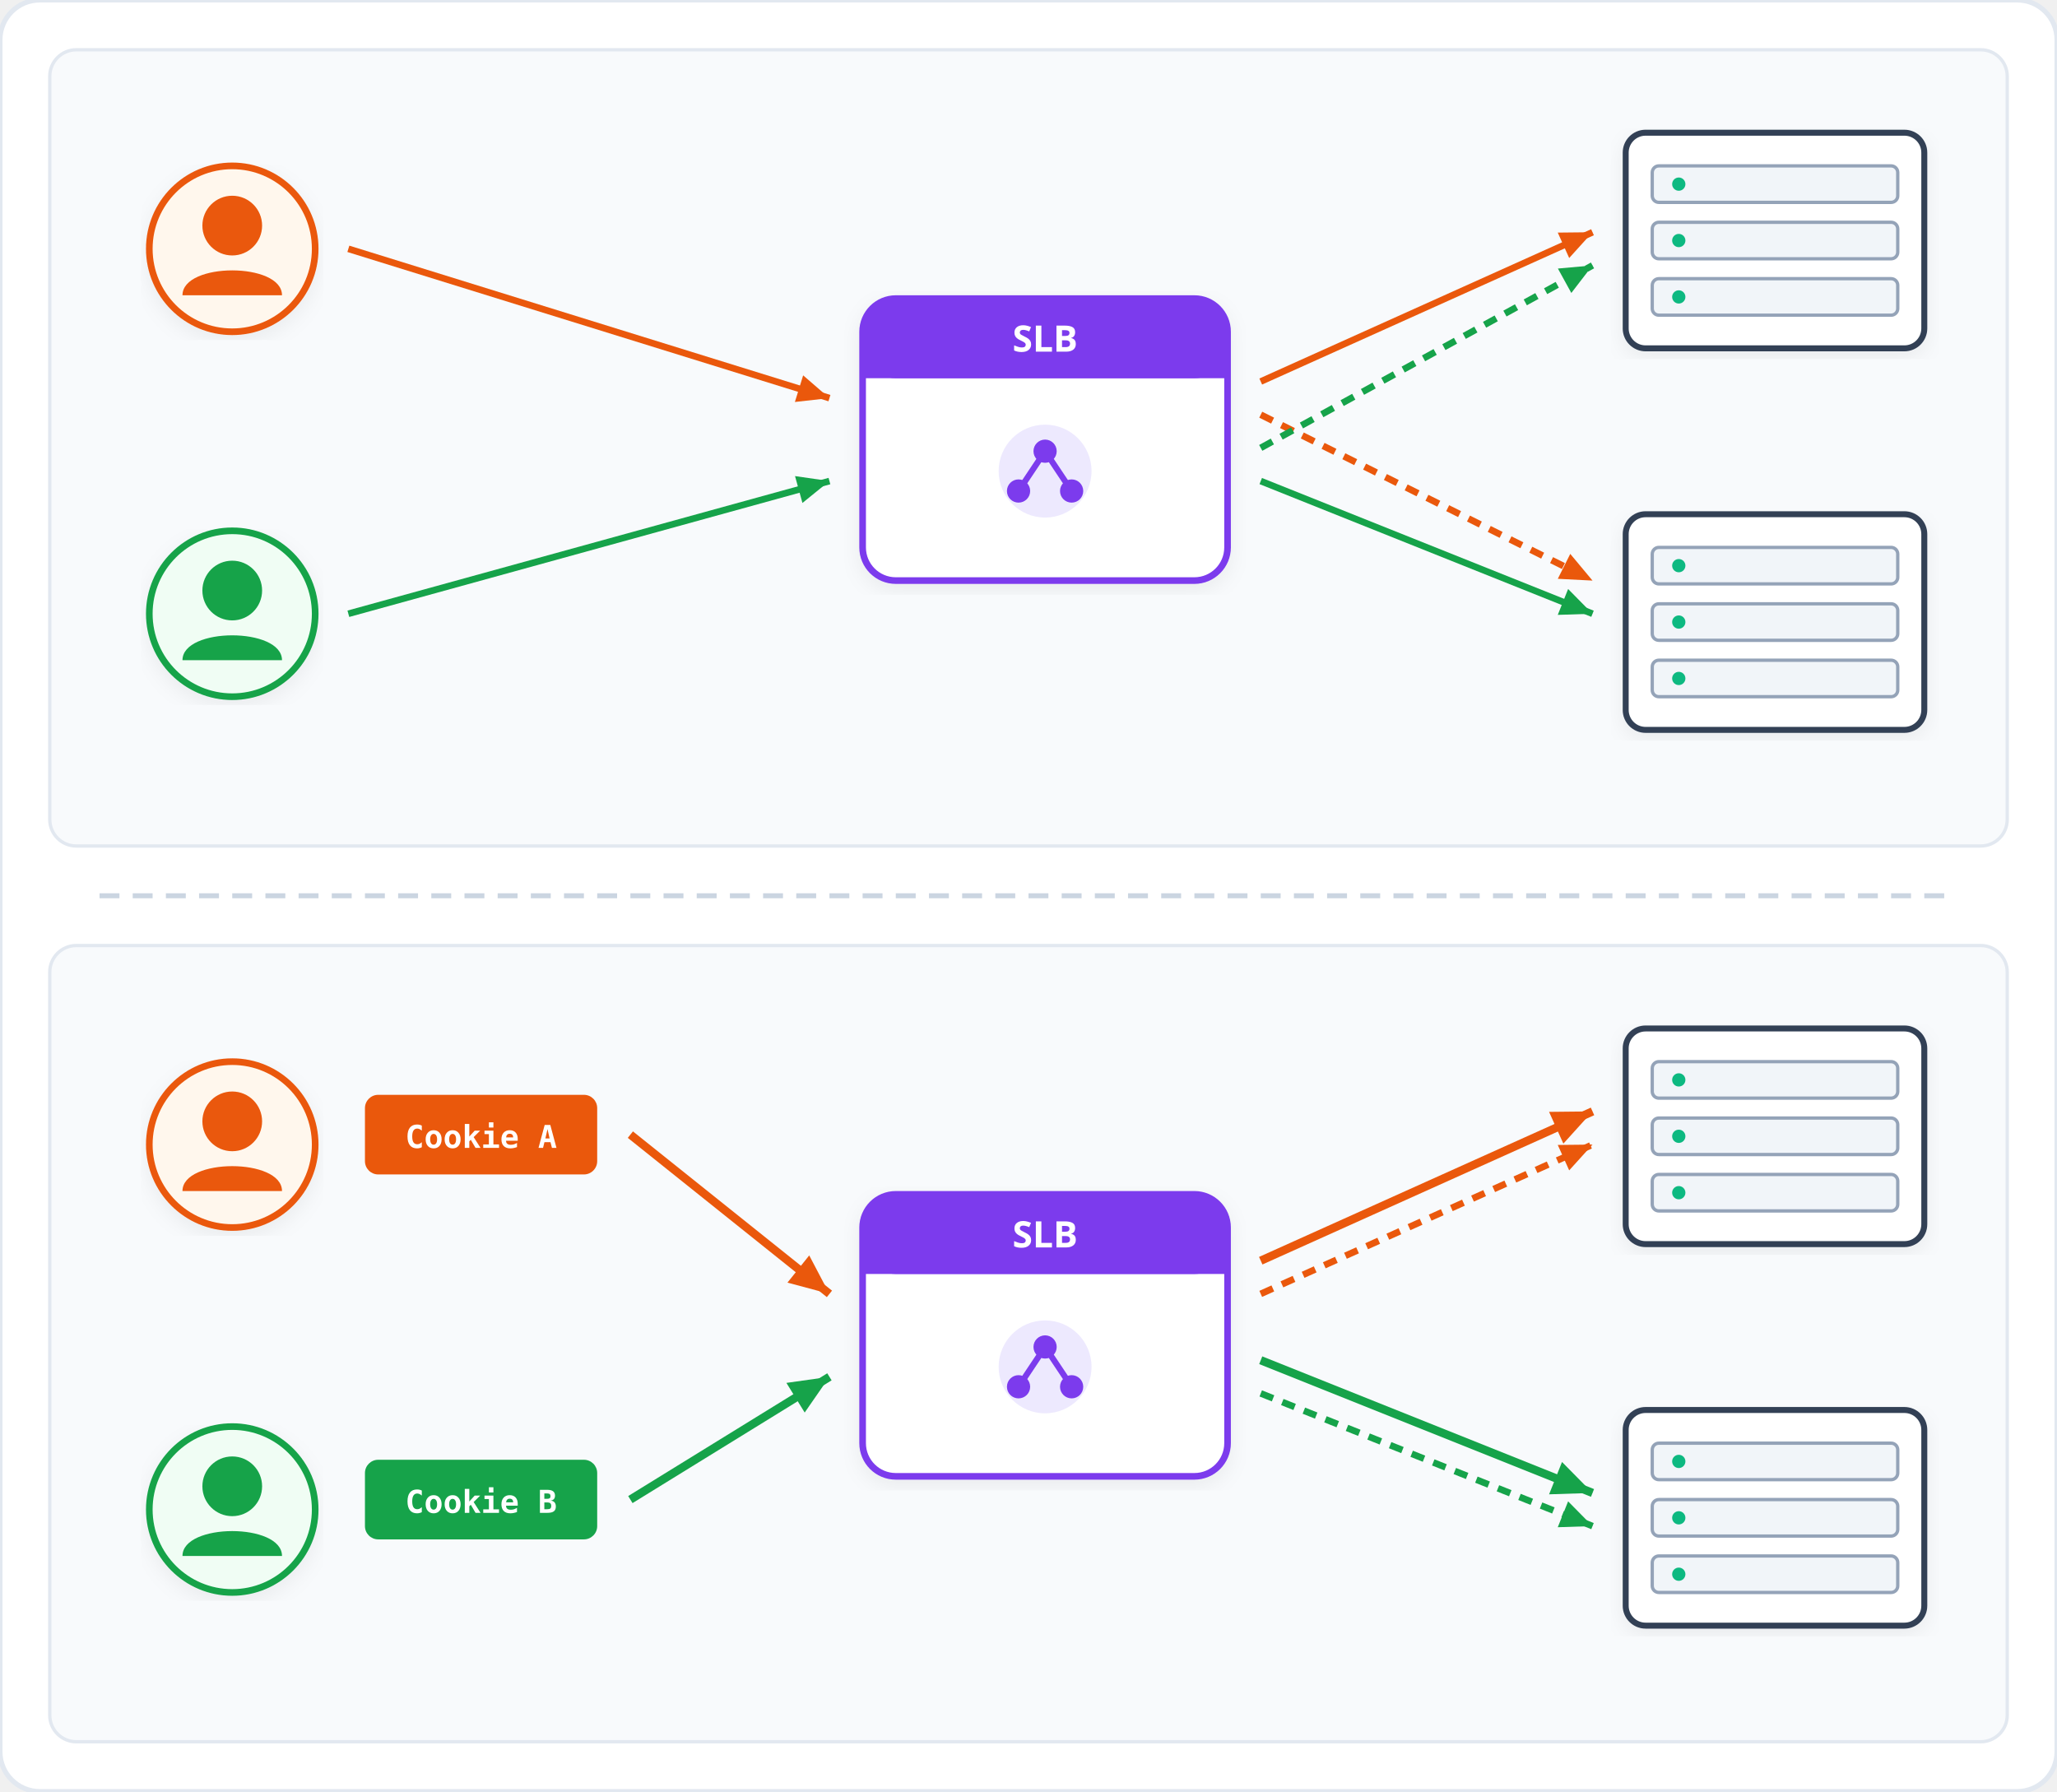
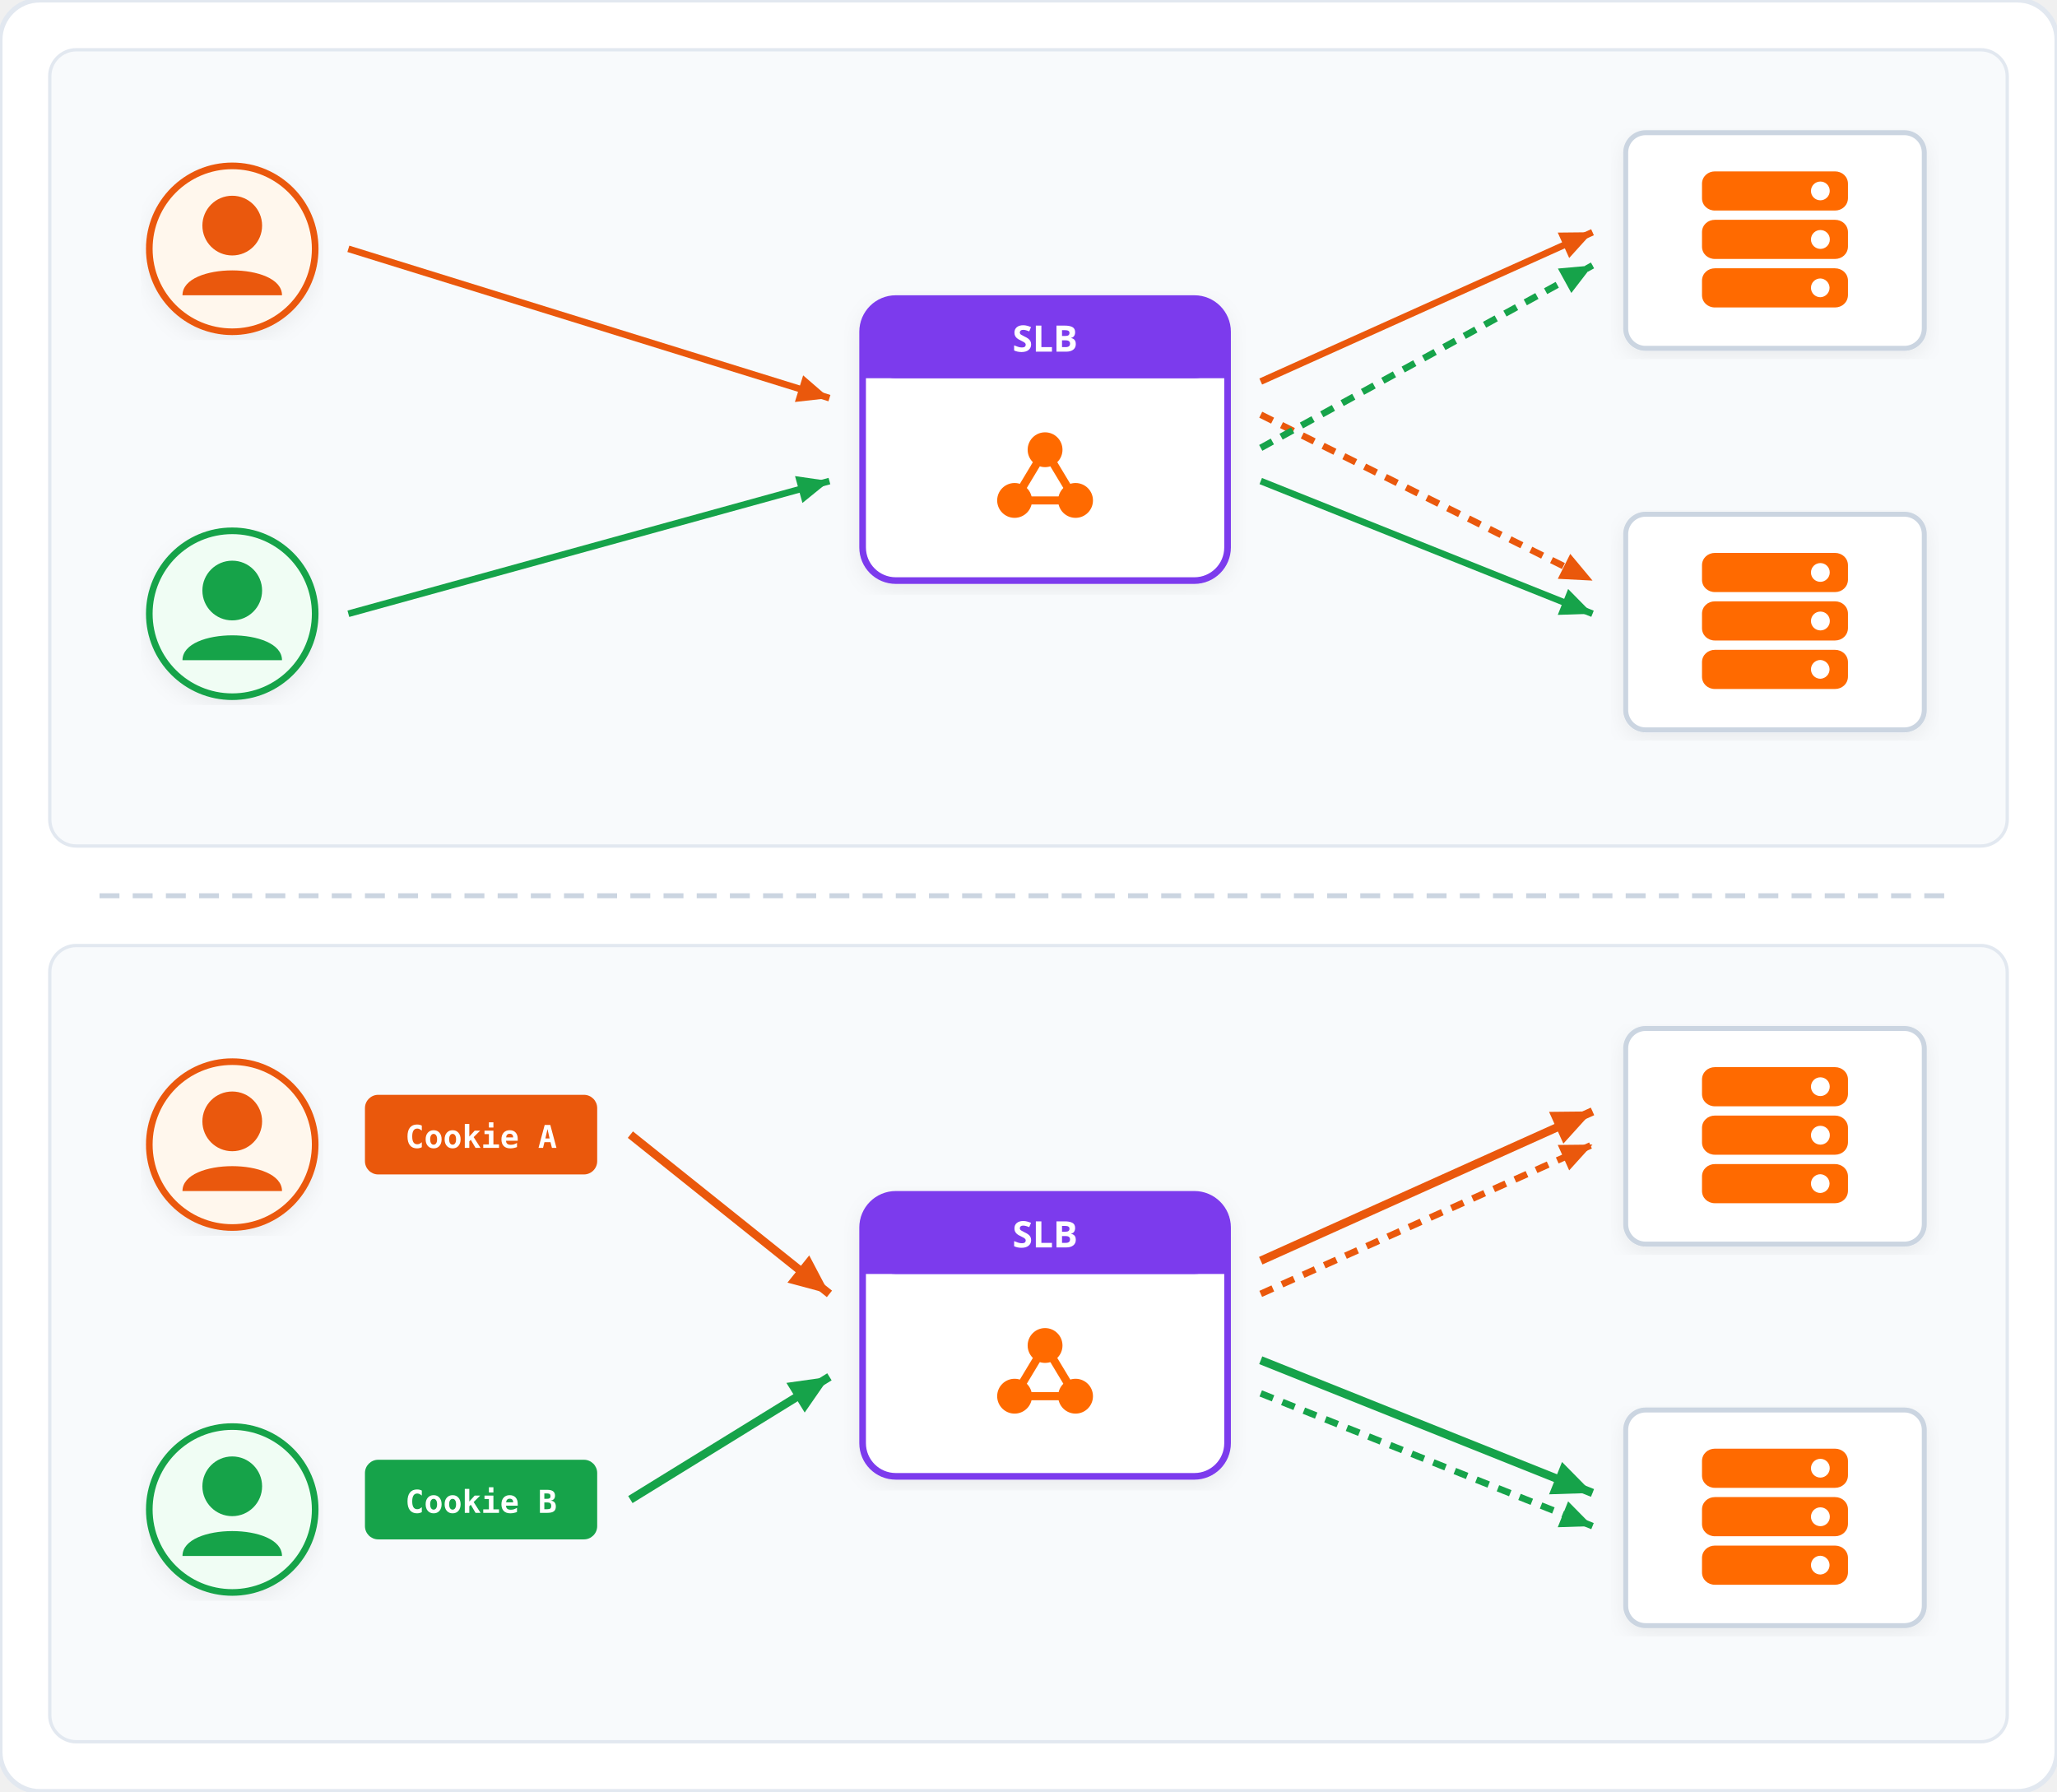
<svg xmlns="http://www.w3.org/2000/svg" viewBox="0 0 620 540" width="100%" height="100%">
  <defs>
    <marker id="arr-orange" viewBox="0 0 10 10" refX="8" refY="5" markerWidth="6" markerHeight="6" orient="auto-start-reverse">
      <path d="M 0 1.5 L 8 5 L 0 8.5 z" fill="#ea580c" />
    </marker>
    <marker id="arr-green" viewBox="0 0 10 10" refX="8" refY="5" markerWidth="6" markerHeight="6" orient="auto-start-reverse">
      <path d="M 0 1.5 L 8 5 L 0 8.5 z" fill="#16a34a" />
    </marker>
    <filter id="shadow-sess" x="-5%" y="-5%" width="110%" height="110%">
      <feDropShadow dx="0" dy="2" stdDeviation="3" flood-opacity="0.06" />
    </filter>
  </defs>
  <rect width="620" height="540" rx="12" fill="#ffffff" stroke="#e2e8f0" stroke-width="1.5" />
  <g transform="translate(15, 15)">
    <rect width="590" height="240" rx="8" fill="#f8fafc" stroke="#e2e8f0" stroke-width="1" />
    <g transform="translate(25, 30)" filter="url(#shadow-sess)">
      <circle cx="30" cy="30" r="25" fill="#fff7ed" stroke="#ea580c" stroke-width="2" />
      <circle cx="30" cy="23" r="9" fill="#ea580c" />
      <path d="M 15 44 C 15 34 45 34 45 44" fill="#ea580c" />
    </g>
    <g transform="translate(25, 140)" filter="url(#shadow-sess)">
      <circle cx="30" cy="30" r="25" fill="#f0fdf4" stroke="#16a34a" stroke-width="2" />
      <circle cx="30" cy="23" r="9" fill="#16a34a" />
      <path d="M 15 44 C 15 34 45 34 45 44" fill="#16a34a" />
    </g>
    <g transform="translate(245, 75)" filter="url(#shadow-sess)">
      <rect width="110" height="85" rx="10" fill="#ffffff" stroke="#7c3aed" stroke-width="2" />
      <rect x="0" y="0" width="110" height="24" rx="10" fill="#7c3aed" />
      <rect x="0" y="16" width="110" height="8" fill="#7c3aed" />
      <text x="55" y="16" text-anchor="middle" fill="#ffffff" font-family="system-ui, sans-serif" font-size="11" font-weight="700">SLB</text>
-       <circle cx="55" cy="52" r="14" fill="#ede9fe" />
-       <circle cx="55" cy="46" r="3.5" fill="#7c3aed" />
-       <circle cx="47" cy="58" r="3.5" fill="#7c3aed" />
-       <circle cx="63" cy="58" r="3.5" fill="#7c3aed" />
-       <path d="M 55 46 L 47 58 M 55 46 L 63 58" stroke="#7c3aed" stroke-width="1.8" />
+       <g transform="translate(38.12, 37.59) scale(0.9375)">
+         <line x1="18.0" y1="8.5" x2="8.2" y2="24.8" stroke="#FF6A00" stroke-width="2.6" stroke-linecap="round" />
+         <line x1="18.0" y1="8.5" x2="27.8" y2="24.8" stroke="#FF6A00" stroke-width="2.6" stroke-linecap="round" />
+         <line x1="8.2" y1="24.8" x2="27.8" y2="24.8" stroke="#FF6A00" stroke-width="2.6" stroke-linecap="round" />
+         <circle cx="18.0" cy="8.5" r="5.6" fill="#FF6A00" />
+         <circle cx="8.2" cy="24.8" r="5.6" fill="#FF6A00" />
+         <circle cx="27.8" cy="24.8" r="5.6" fill="#FF6A00" />
+       </g>
    </g>
    <g transform="translate(475, 25)" filter="url(#shadow-sess)">
-       <rect width="90" height="65" rx="6" fill="#ffffff" stroke="#334155" stroke-width="1.8" />
-       <rect x="8" y="10" width="74" height="11" rx="2" fill="#f1f5f9" stroke="#94a3b8" />
-       <circle cx="16" cy="15.5" r="2" fill="#10b981" />
-       <rect x="8" y="27" width="74" height="11" rx="2" fill="#f1f5f9" stroke="#94a3b8" />
-       <circle cx="16" cy="32.5" r="2" fill="#10b981" />
-       <rect x="8" y="44" width="74" height="11" rx="2" fill="#f1f5f9" stroke="#94a3b8" />
-       <circle cx="16" cy="49.5" r="2" fill="#10b981" />
+       <rect width="90" height="65" rx="6" fill="#ffffff" stroke="#cbd5e1" stroke-width="1.5" />
+       <g transform="translate(17.34, 4.89) scale(0.05288)">
+         <path d="M864.768 903.68H180.736c-40.96 0-73.728-29.696-73.728-70.656v-81.92c0-40.96 33.28-70.656 73.728-70.656h684.032c40.96 0 74.24 29.696 74.24 70.656v81.92c-0.512 40.96-33.28 70.656-74.24 70.656z m-82.944-165.376c-29.696 0-53.76 24.064-53.76 53.248 0 29.696 24.064 53.76 53.76 53.76 29.696-1.024 52.736-25.6 52.224-54.784-1.024-28.16-23.552-51.2-52.224-52.224z m82.944-111.104H180.736c-40.96 0-73.728-29.696-73.728-70.656v-81.92c0-40.96 33.28-70.656 73.728-70.656h684.032c40.96 0 74.24 29.696 74.24 70.656v81.92c-0.512 40.96-33.28 70.656-74.24 70.656z m-82.944-164.864c-29.696 0-53.76 24.064-53.76 53.76s24.064 53.248 53.76 53.76c29.696 0 53.76-23.552 53.76-53.248 0.512-30.208-23.552-54.272-53.76-54.272 0.512 0 0.512 0 0 0z m82.944-111.104H180.736c-40.96 0-73.728-29.696-73.728-70.656v-81.92c0-40.96 33.28-70.656 73.728-70.656h684.032c40.96 0 74.24 29.696 74.24 70.656v81.92c-0.512 40.96-33.28 70.656-74.24 70.656z m-82.944-165.376c-29.696 0-53.76 24.064-53.76 53.76s24.064 53.248 53.76 53.248c29.184 0 53.248-24.064 53.248-53.248 0.512-29.696-23.552-53.76-53.248-53.76z" fill="#FF6A00" />
+       </g>
    </g>
    <g transform="translate(475, 140)" filter="url(#shadow-sess)">
-       <rect width="90" height="65" rx="6" fill="#ffffff" stroke="#334155" stroke-width="1.8" />
-       <rect x="8" y="10" width="74" height="11" rx="2" fill="#f1f5f9" stroke="#94a3b8" />
-       <circle cx="16" cy="15.5" r="2" fill="#10b981" />
-       <rect x="8" y="27" width="74" height="11" rx="2" fill="#f1f5f9" stroke="#94a3b8" />
-       <circle cx="16" cy="32.5" r="2" fill="#10b981" />
-       <rect x="8" y="44" width="74" height="11" rx="2" fill="#f1f5f9" stroke="#94a3b8" />
-       <circle cx="16" cy="49.5" r="2" fill="#10b981" />
+       <rect width="90" height="65" rx="6" fill="#ffffff" stroke="#cbd5e1" stroke-width="1.5" />
+       <g transform="translate(17.34, 4.89) scale(0.05288)">
+         <path d="M864.768 903.68H180.736c-40.96 0-73.728-29.696-73.728-70.656v-81.92c0-40.96 33.28-70.656 73.728-70.656h684.032c40.96 0 74.24 29.696 74.24 70.656v81.92c-0.512 40.96-33.28 70.656-74.24 70.656z m-82.944-165.376c-29.696 0-53.76 24.064-53.76 53.248 0 29.696 24.064 53.76 53.76 53.76 29.696-1.024 52.736-25.6 52.224-54.784-1.024-28.16-23.552-51.2-52.224-52.224z m82.944-111.104H180.736c-40.96 0-73.728-29.696-73.728-70.656v-81.92c0-40.96 33.28-70.656 73.728-70.656h684.032c40.96 0 74.24 29.696 74.24 70.656v81.92c-0.512 40.96-33.28 70.656-74.24 70.656z m-82.944-164.864c-29.696 0-53.76 24.064-53.76 53.76s24.064 53.248 53.76 53.76c29.696 0 53.76-23.552 53.76-53.248 0.512-30.208-23.552-54.272-53.76-54.272 0.512 0 0.512 0 0 0z m82.944-111.104H180.736c-40.96 0-73.728-29.696-73.728-70.656v-81.92c0-40.96 33.28-70.656 73.728-70.656h684.032c40.96 0 74.24 29.696 74.24 70.656v81.92c-0.512 40.96-33.28 70.656-74.24 70.656z m-82.944-165.376c-29.696 0-53.76 24.064-53.76 53.76s24.064 53.248 53.76 53.248c29.184 0 53.248-24.064 53.248-53.248 0.512-29.696-23.552-53.76-53.248-53.76z" fill="#FF6A00" />
+       </g>
    </g>
    <line x1="90" y1="60" x2="235" y2="105" stroke="#ea580c" stroke-width="2" marker-end="url(#arr-orange)" />
    <line x1="90" y1="170" x2="235" y2="130" stroke="#16a34a" stroke-width="2" marker-end="url(#arr-green)" />
    <line x1="365" y1="100" x2="465" y2="55" stroke="#ea580c" stroke-width="2" marker-end="url(#arr-orange)" />
    <line x1="365" y1="110" x2="465" y2="160" stroke="#ea580c" stroke-width="2" stroke-dasharray="4,3" marker-end="url(#arr-orange)" />
    <line x1="365" y1="120" x2="465" y2="65" stroke="#16a34a" stroke-width="2" stroke-dasharray="4,3" marker-end="url(#arr-green)" />
    <line x1="365" y1="130" x2="465" y2="170" stroke="#16a34a" stroke-width="2" marker-end="url(#arr-green)" />
  </g>
  <line x1="30" y1="270" x2="590" y2="270" stroke="#cbd5e1" stroke-width="1.5" stroke-dasharray="6,4" />
  <g transform="translate(15, 285)">
    <rect width="590" height="240" rx="8" fill="#f8fafc" stroke="#e2e8f0" stroke-width="1" />
    <g transform="translate(25, 30)" filter="url(#shadow-sess)">
      <circle cx="30" cy="30" r="25" fill="#fff7ed" stroke="#ea580c" stroke-width="2" />
      <circle cx="30" cy="23" r="9" fill="#ea580c" />
      <path d="M 15 44 C 15 34 45 34 45 44" fill="#ea580c" />
    </g>
    <g transform="translate(95, 45)">
      <rect width="70" height="24" rx="4" fill="#ea580c" />
      <text x="35" y="16" text-anchor="middle" fill="#ffffff" font-family="monospace" font-size="9.5" font-weight="700">Cookie A</text>
    </g>
    <g transform="translate(25, 140)" filter="url(#shadow-sess)">
      <circle cx="30" cy="30" r="25" fill="#f0fdf4" stroke="#16a34a" stroke-width="2" />
      <circle cx="30" cy="23" r="9" fill="#16a34a" />
      <path d="M 15 44 C 15 34 45 34 45 44" fill="#16a34a" />
    </g>
    <g transform="translate(95, 155)">
      <rect width="70" height="24" rx="4" fill="#16a34a" />
      <text x="35" y="16" text-anchor="middle" fill="#ffffff" font-family="monospace" font-size="9.5" font-weight="700">Cookie B</text>
    </g>
    <g transform="translate(245, 75)" filter="url(#shadow-sess)">
      <rect width="110" height="85" rx="10" fill="#ffffff" stroke="#7c3aed" stroke-width="2" />
      <rect x="0" y="0" width="110" height="24" rx="10" fill="#7c3aed" />
      <rect x="0" y="16" width="110" height="8" fill="#7c3aed" />
      <text x="55" y="16" text-anchor="middle" fill="#ffffff" font-family="system-ui, sans-serif" font-size="11" font-weight="700">SLB</text>
-       <circle cx="55" cy="52" r="14" fill="#ede9fe" />
-       <circle cx="55" cy="46" r="3.5" fill="#7c3aed" />
-       <circle cx="47" cy="58" r="3.5" fill="#7c3aed" />
-       <circle cx="63" cy="58" r="3.5" fill="#7c3aed" />
-       <path d="M 55 46 L 47 58 M 55 46 L 63 58" stroke="#7c3aed" stroke-width="1.8" />
+       <g transform="translate(38.12, 37.59) scale(0.9375)">
+         <line x1="18.0" y1="8.5" x2="8.2" y2="24.8" stroke="#FF6A00" stroke-width="2.6" stroke-linecap="round" />
+         <line x1="18.0" y1="8.5" x2="27.8" y2="24.8" stroke="#FF6A00" stroke-width="2.6" stroke-linecap="round" />
+         <line x1="8.2" y1="24.8" x2="27.8" y2="24.8" stroke="#FF6A00" stroke-width="2.6" stroke-linecap="round" />
+         <circle cx="18.0" cy="8.5" r="5.6" fill="#FF6A00" />
+         <circle cx="8.2" cy="24.8" r="5.6" fill="#FF6A00" />
+         <circle cx="27.8" cy="24.8" r="5.6" fill="#FF6A00" />
+       </g>
    </g>
    <g transform="translate(475, 25)" filter="url(#shadow-sess)">
-       <rect width="90" height="65" rx="6" fill="#ffffff" stroke="#334155" stroke-width="1.8" />
-       <rect x="8" y="10" width="74" height="11" rx="2" fill="#f1f5f9" stroke="#94a3b8" />
-       <circle cx="16" cy="15.5" r="2" fill="#10b981" />
-       <rect x="8" y="27" width="74" height="11" rx="2" fill="#f1f5f9" stroke="#94a3b8" />
-       <circle cx="16" cy="32.5" r="2" fill="#10b981" />
-       <rect x="8" y="44" width="74" height="11" rx="2" fill="#f1f5f9" stroke="#94a3b8" />
-       <circle cx="16" cy="49.5" r="2" fill="#10b981" />
+       <rect width="90" height="65" rx="6" fill="#ffffff" stroke="#cbd5e1" stroke-width="1.5" />
+       <g transform="translate(17.34, 4.89) scale(0.05288)">
+         <path d="M864.768 903.68H180.736c-40.96 0-73.728-29.696-73.728-70.656v-81.92c0-40.96 33.28-70.656 73.728-70.656h684.032c40.96 0 74.24 29.696 74.24 70.656v81.92c-0.512 40.96-33.28 70.656-74.24 70.656z m-82.944-165.376c-29.696 0-53.76 24.064-53.76 53.248 0 29.696 24.064 53.76 53.76 53.76 29.696-1.024 52.736-25.6 52.224-54.784-1.024-28.16-23.552-51.2-52.224-52.224z m82.944-111.104H180.736c-40.96 0-73.728-29.696-73.728-70.656v-81.92c0-40.96 33.28-70.656 73.728-70.656h684.032c40.96 0 74.24 29.696 74.24 70.656v81.92c-0.512 40.96-33.28 70.656-74.24 70.656z m-82.944-164.864c-29.696 0-53.76 24.064-53.76 53.76s24.064 53.248 53.76 53.76c29.696 0 53.76-23.552 53.76-53.248 0.512-30.208-23.552-54.272-53.76-54.272 0.512 0 0.512 0 0 0z m82.944-111.104H180.736c-40.96 0-73.728-29.696-73.728-70.656v-81.92c0-40.96 33.28-70.656 73.728-70.656h684.032c40.96 0 74.24 29.696 74.24 70.656v81.92c-0.512 40.96-33.28 70.656-74.24 70.656z m-82.944-165.376c-29.696 0-53.76 24.064-53.76 53.76s24.064 53.248 53.76 53.248c29.184 0 53.248-24.064 53.248-53.248 0.512-29.696-23.552-53.76-53.248-53.76z" fill="#FF6A00" />
+       </g>
    </g>
    <g transform="translate(475, 140)" filter="url(#shadow-sess)">
-       <rect width="90" height="65" rx="6" fill="#ffffff" stroke="#334155" stroke-width="1.8" />
-       <rect x="8" y="10" width="74" height="11" rx="2" fill="#f1f5f9" stroke="#94a3b8" />
-       <circle cx="16" cy="15.5" r="2" fill="#10b981" />
-       <rect x="8" y="27" width="74" height="11" rx="2" fill="#f1f5f9" stroke="#94a3b8" />
-       <circle cx="16" cy="32.5" r="2" fill="#10b981" />
-       <rect x="8" y="44" width="74" height="11" rx="2" fill="#f1f5f9" stroke="#94a3b8" />
-       <circle cx="16" cy="49.5" r="2" fill="#10b981" />
+       <rect width="90" height="65" rx="6" fill="#ffffff" stroke="#cbd5e1" stroke-width="1.5" />
+       <g transform="translate(17.34, 4.89) scale(0.05288)">
+         <path d="M864.768 903.68H180.736c-40.96 0-73.728-29.696-73.728-70.656v-81.92c0-40.96 33.28-70.656 73.728-70.656h684.032c40.96 0 74.24 29.696 74.24 70.656v81.92c-0.512 40.96-33.28 70.656-74.24 70.656z m-82.944-165.376c-29.696 0-53.76 24.064-53.76 53.248 0 29.696 24.064 53.76 53.76 53.76 29.696-1.024 52.736-25.6 52.224-54.784-1.024-28.16-23.552-51.2-52.224-52.224z m82.944-111.104H180.736c-40.96 0-73.728-29.696-73.728-70.656v-81.92c0-40.96 33.28-70.656 73.728-70.656h684.032c40.96 0 74.24 29.696 74.24 70.656v81.92c-0.512 40.96-33.28 70.656-74.24 70.656z m-82.944-164.864c-29.696 0-53.76 24.064-53.76 53.76s24.064 53.248 53.76 53.76c29.696 0 53.76-23.552 53.76-53.248 0.512-30.208-23.552-54.272-53.76-54.272 0.512 0 0.512 0 0 0z m82.944-111.104H180.736c-40.96 0-73.728-29.696-73.728-70.656v-81.92c0-40.96 33.28-70.656 73.728-70.656h684.032c40.96 0 74.24 29.696 74.24 70.656v81.92c-0.512 40.96-33.28 70.656-74.24 70.656z m-82.944-165.376c-29.696 0-53.76 24.064-53.76 53.76s24.064 53.248 53.76 53.248c29.184 0 53.248-24.064 53.248-53.248 0.512-29.696-23.552-53.76-53.248-53.76z" fill="#FF6A00" />
+       </g>
    </g>
    <line x1="175" y1="57" x2="235" y2="105" stroke="#ea580c" stroke-width="2.5" marker-end="url(#arr-orange)" />
    <line x1="175" y1="167" x2="235" y2="130" stroke="#16a34a" stroke-width="2.5" marker-end="url(#arr-green)" />
    <line x1="365" y1="95" x2="465" y2="50" stroke="#ea580c" stroke-width="2.5" marker-end="url(#arr-orange)" />
    <line x1="365" y1="105" x2="465" y2="60" stroke="#ea580c" stroke-width="2" stroke-dasharray="4,3" marker-end="url(#arr-orange)" />
    <line x1="365" y1="125" x2="465" y2="165" stroke="#16a34a" stroke-width="2.5" marker-end="url(#arr-green)" />
    <line x1="365" y1="135" x2="465" y2="175" stroke="#16a34a" stroke-width="2" stroke-dasharray="4,3" marker-end="url(#arr-green)" />
  </g>
</svg>
